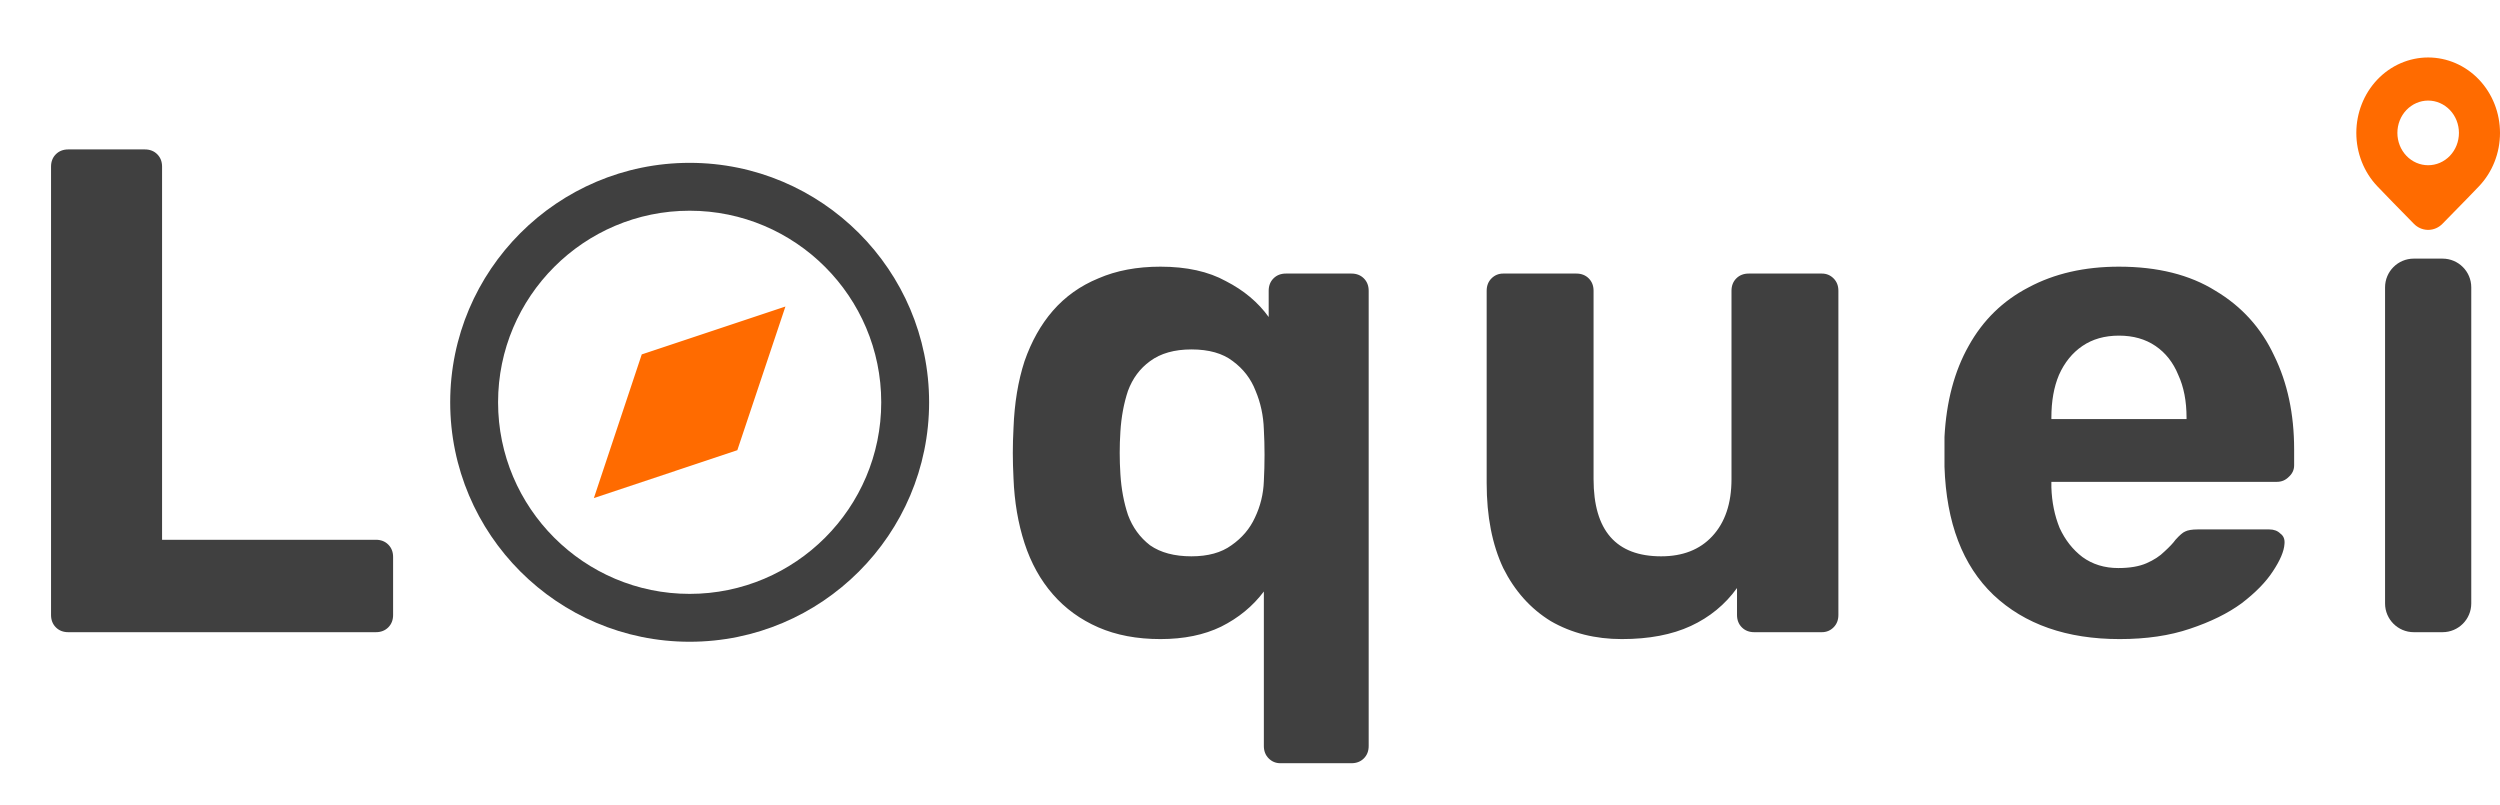
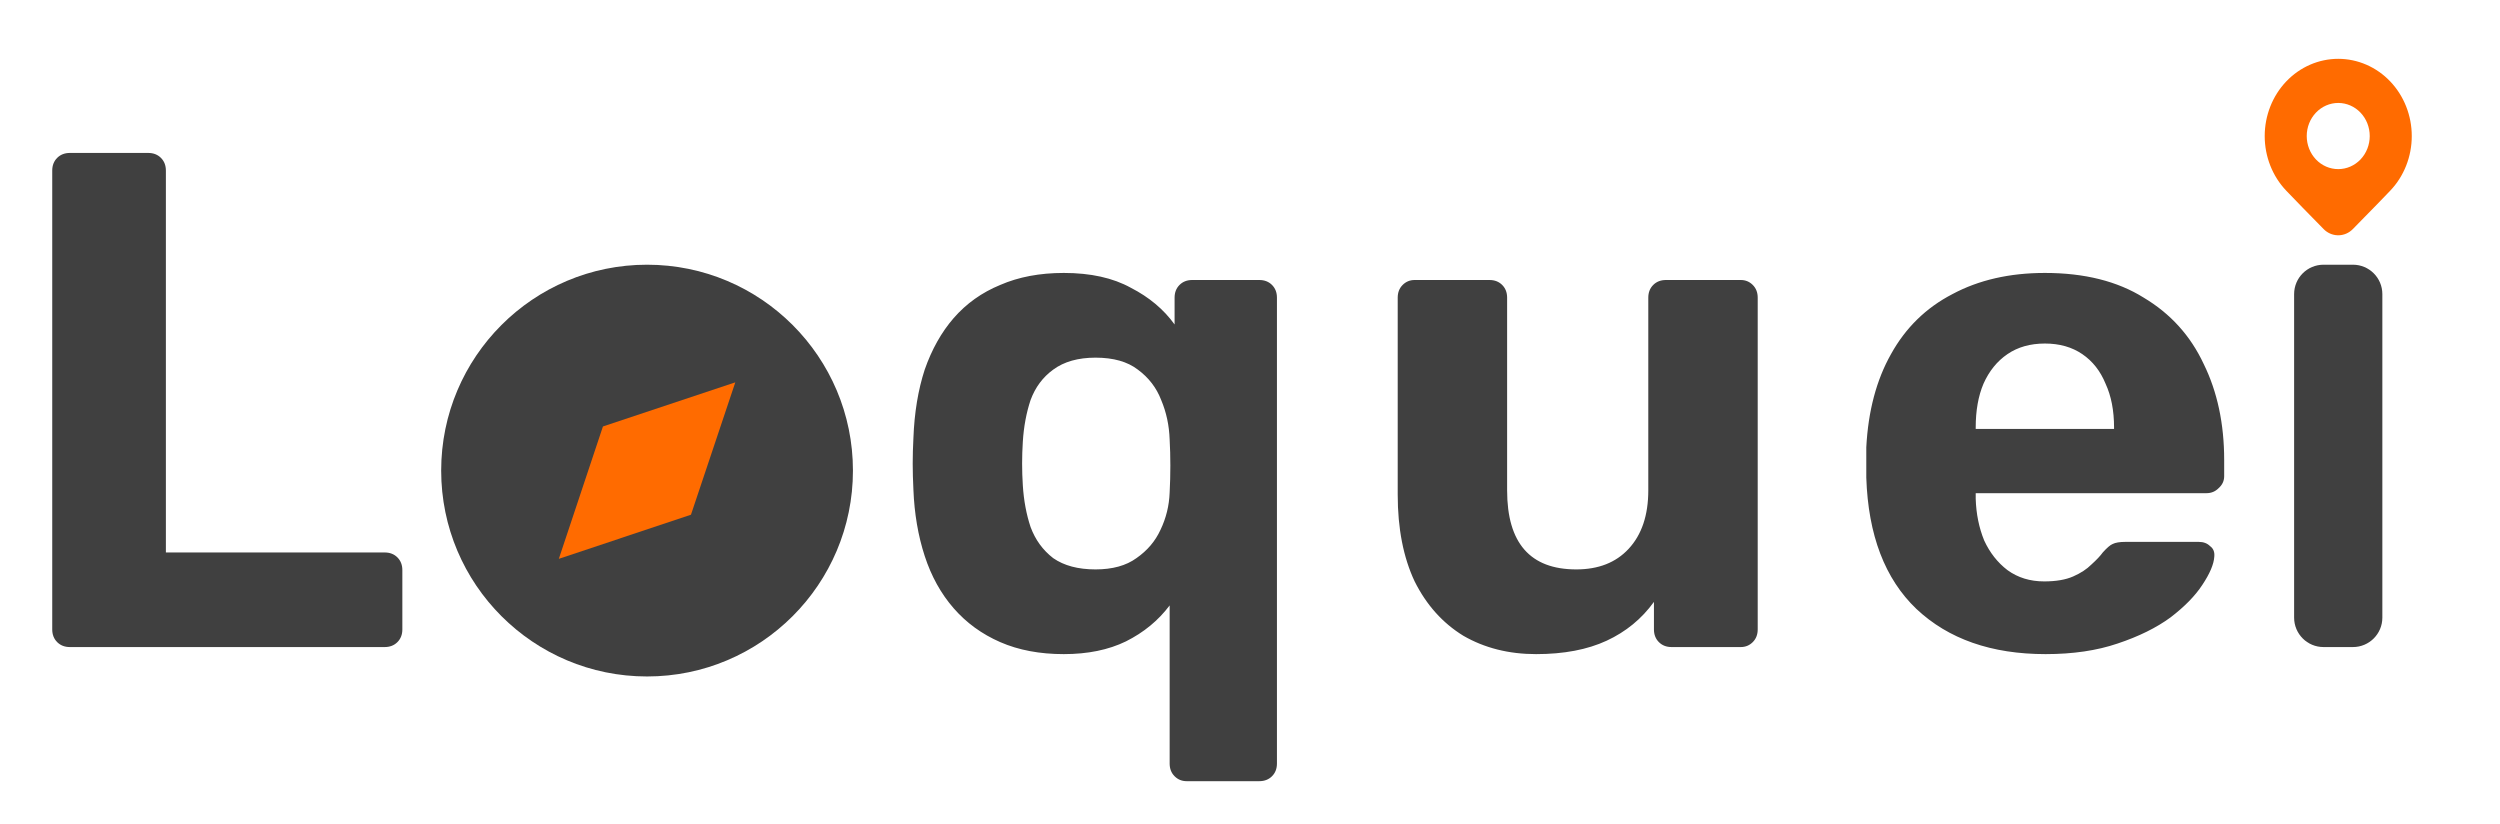
- <svg xmlns="http://www.w3.org/2000/svg" width="87" height="28" viewBox="0 0 87 28" fill="none">
-   <path d="M2.376 22C2.2 22 2.056 21.944 1.944 21.832C1.832 21.72 1.776 21.576 1.776 21.4V5.8C1.776 5.624 1.832 5.48 1.944 5.368C2.056 5.256 2.2 5.2 2.376 5.2H5.04C5.216 5.2 5.36 5.256 5.472 5.368C5.584 5.48 5.64 5.624 5.64 5.8V18.784H13.08C13.256 18.784 13.4 18.84 13.512 18.952C13.624 19.064 13.68 19.208 13.68 19.384V21.4C13.68 21.576 13.624 21.72 13.512 21.832C13.4 21.944 13.256 22 13.08 22H2.376ZM44.558 26.56C44.398 26.56 44.262 26.504 44.15 26.392C44.038 26.28 43.982 26.136 43.982 25.96V20.584C43.598 21.096 43.102 21.504 42.494 21.808C41.902 22.096 41.198 22.24 40.382 22.24C39.566 22.24 38.846 22.104 38.222 21.832C37.598 21.56 37.07 21.176 36.638 20.68C36.206 20.184 35.878 19.592 35.654 18.904C35.43 18.216 35.302 17.464 35.27 16.648C35.254 16.328 35.246 16.032 35.246 15.76C35.246 15.488 35.254 15.2 35.27 14.896C35.302 14.032 35.43 13.256 35.654 12.568C35.894 11.88 36.222 11.296 36.638 10.816C37.07 10.32 37.598 9.944 38.222 9.688C38.846 9.416 39.566 9.28 40.382 9.28C41.294 9.28 42.054 9.448 42.662 9.784C43.286 10.104 43.782 10.52 44.15 11.032V10.12C44.15 9.944 44.206 9.8 44.318 9.688C44.43 9.576 44.574 9.52 44.75 9.52H47.03C47.206 9.52 47.35 9.576 47.462 9.688C47.574 9.8 47.63 9.944 47.63 10.12V25.96C47.63 26.136 47.574 26.28 47.462 26.392C47.35 26.504 47.206 26.56 47.03 26.56H44.558ZM41.462 19.36C42.038 19.36 42.502 19.232 42.854 18.976C43.222 18.72 43.494 18.4 43.67 18.016C43.862 17.616 43.966 17.192 43.982 16.744C43.998 16.44 44.006 16.136 44.006 15.832C44.006 15.528 43.998 15.232 43.982 14.944C43.966 14.464 43.87 14.016 43.694 13.6C43.534 13.184 43.27 12.84 42.902 12.568C42.55 12.296 42.07 12.16 41.462 12.16C40.87 12.16 40.39 12.296 40.022 12.568C39.67 12.824 39.414 13.168 39.254 13.6C39.11 14.032 39.022 14.504 38.99 15.016C38.958 15.512 38.958 16.008 38.99 16.504C39.022 17.016 39.11 17.488 39.254 17.92C39.414 18.352 39.67 18.704 40.022 18.976C40.39 19.232 40.87 19.36 41.462 19.36ZM56.44 22.24C55.512 22.24 54.688 22.032 53.968 21.616C53.264 21.184 52.712 20.568 52.312 19.768C51.928 18.952 51.736 17.968 51.736 16.816V10.12C51.736 9.944 51.792 9.8 51.904 9.688C52.016 9.576 52.152 9.52 52.312 9.52H54.856C55.032 9.52 55.176 9.576 55.288 9.688C55.4 9.8 55.456 9.944 55.456 10.12V16.672C55.456 18.464 56.24 19.36 57.808 19.36C58.56 19.36 59.152 19.128 59.584 18.664C60.032 18.184 60.256 17.52 60.256 16.672V10.12C60.256 9.944 60.312 9.8 60.424 9.688C60.536 9.576 60.68 9.52 60.856 9.52H63.4C63.56 9.52 63.696 9.576 63.808 9.688C63.92 9.8 63.976 9.944 63.976 10.12V21.4C63.976 21.576 63.92 21.72 63.808 21.832C63.696 21.944 63.56 22 63.4 22H61.048C60.872 22 60.728 21.944 60.616 21.832C60.504 21.72 60.448 21.576 60.448 21.4V20.464C60.032 21.04 59.496 21.48 58.84 21.784C58.184 22.088 57.384 22.24 56.44 22.24ZM73.764 22.24C71.924 22.24 70.46 21.728 69.372 20.704C68.3 19.68 67.732 18.192 67.668 16.24C67.668 16.112 67.668 15.944 67.668 15.736C67.668 15.512 67.668 15.336 67.668 15.208C67.732 13.976 68.012 12.92 68.508 12.04C69.004 11.144 69.7 10.464 70.596 10C71.492 9.52 72.54 9.28 73.74 9.28C75.084 9.28 76.204 9.56 77.1 10.12C78.012 10.664 78.692 11.416 79.14 12.376C79.604 13.32 79.836 14.408 79.836 15.64V16.192C79.836 16.352 79.772 16.488 79.644 16.6C79.532 16.712 79.396 16.768 79.236 16.768H71.388C71.388 16.784 71.388 16.816 71.388 16.864C71.388 16.896 71.388 16.928 71.388 16.96C71.404 17.472 71.5 17.944 71.676 18.376C71.868 18.792 72.132 19.128 72.468 19.384C72.82 19.64 73.236 19.768 73.716 19.768C74.116 19.768 74.444 19.712 74.7 19.6C74.956 19.488 75.164 19.352 75.324 19.192C75.5 19.032 75.628 18.896 75.708 18.784C75.852 18.624 75.964 18.528 76.044 18.496C76.14 18.448 76.284 18.424 76.476 18.424H78.972C79.132 18.424 79.26 18.472 79.356 18.568C79.468 18.648 79.516 18.768 79.5 18.928C79.484 19.184 79.348 19.504 79.092 19.888C78.852 20.256 78.492 20.624 78.012 20.992C77.532 21.344 76.932 21.64 76.212 21.88C75.508 22.12 74.692 22.24 73.764 22.24ZM71.388 14.584H76.092V14.536C76.092 13.96 75.996 13.464 75.804 13.048C75.628 12.616 75.364 12.28 75.012 12.04C74.66 11.8 74.236 11.68 73.74 11.68C73.244 11.68 72.82 11.8 72.468 12.04C72.116 12.28 71.844 12.616 71.652 13.048C71.476 13.464 71.388 13.96 71.388 14.536V14.584Z" fill="#404040" />
-   <path d="M24 5.667C19.405 5.667 15.667 9.405 15.667 14C15.667 18.595 19.405 22.333 24 22.333C28.595 22.333 32.333 18.595 32.333 14C32.333 9.405 28.595 5.667 24 5.667ZM24 20.667C20.324 20.667 17.333 17.676 17.333 14C17.333 10.324 20.324 7.333 24 7.333C27.676 7.333 30.667 10.324 30.667 14C30.667 17.676 27.676 20.667 24 20.667Z" fill="#404040" />
-   <path d="M20.667 17.333L25.659 15.667L27.333 10.667L22.333 12.333L20.667 17.333Z" fill="#FF6B00" />
-   <rect x="83" y="9" width="3" height="13" rx="1" fill="#404040" />
-   <path d="M86.268 6.483C86.737 5.991 87 5.323 87 4.626C87 3.93 86.737 3.262 86.268 2.769C86.036 2.525 85.76 2.332 85.457 2.2C85.153 2.068 84.828 2 84.5 2C84.172 2 83.847 2.068 83.543 2.2C83.24 2.332 82.964 2.525 82.732 2.769C82.263 3.262 82 3.93 82 4.626C82 5.323 82.263 5.991 82.732 6.483L83.275 7.045L84.005 7.79L84.052 7.834C84.329 8.069 84.735 8.054 84.995 7.79L85.865 6.901L86.268 6.483V6.483ZM84.5 5.75C84.216 5.75 83.943 5.632 83.742 5.421C83.541 5.21 83.429 4.923 83.429 4.625C83.429 4.327 83.541 4.041 83.742 3.83C83.943 3.619 84.216 3.5 84.5 3.5C84.784 3.5 85.057 3.619 85.258 3.83C85.459 4.041 85.571 4.327 85.571 4.625C85.571 4.923 85.459 5.21 85.258 5.421C85.057 5.632 84.784 5.75 84.5 5.75Z" fill="#FF6B00" />
+ <svg xmlns="http://www.w3.org/2000/svg" width="85" height="28" viewBox="0 0 85 28" fill="none">
+   <path d="M2.376 22C2.2 22 2.056 21.944 1.944 21.832C1.832 21.72 1.776 21.576 1.776 21.4V5.8C1.776 5.624 1.832 5.48 1.944 5.368C2.056 5.256 2.2 5.2 2.376 5.2H5.04C5.216 5.2 5.36 5.256 5.472 5.368C5.584 5.48 5.64 5.624 5.64 5.8V18.784H13.08C13.256 18.784 13.4 18.84 13.512 18.952C13.624 19.064 13.68 19.208 13.68 19.384V21.4C13.68 21.576 13.624 21.72 13.512 21.832C13.4 21.944 13.256 22 13.08 22H2.376Z" fill="#404040" />
+   <path d="M40.344 26.56C40.184 26.56 40.048 26.504 39.936 26.392C39.824 26.28 39.768 26.136 39.768 25.96V20.584C39.384 21.096 38.888 21.504 38.28 21.808C37.688 22.096 36.984 22.24 36.168 22.24C35.352 22.24 34.632 22.104 34.008 21.832C33.384 21.56 32.856 21.176 32.424 20.68C31.992 20.184 31.664 19.592 31.44 18.904C31.216 18.216 31.088 17.464 31.056 16.648C31.04 16.328 31.032 16.032 31.032 15.76C31.032 15.488 31.04 15.2 31.056 14.896C31.088 14.032 31.216 13.256 31.44 12.568C31.68 11.88 32.008 11.296 32.424 10.816C32.856 10.32 33.384 9.944 34.008 9.688C34.632 9.416 35.352 9.28 36.168 9.28C37.08 9.28 37.84 9.448 38.448 9.784C39.072 10.104 39.568 10.52 39.936 11.032V10.12C39.936 9.944 39.992 9.8 40.104 9.688C40.216 9.576 40.36 9.52 40.536 9.52H42.816C42.992 9.52 43.136 9.576 43.248 9.688C43.36 9.8 43.416 9.944 43.416 10.12V25.96C43.416 26.136 43.36 26.28 43.248 26.392C43.136 26.504 42.992 26.56 42.816 26.56H40.344ZM37.248 19.36C37.824 19.36 38.288 19.232 38.64 18.976C39.008 18.72 39.28 18.4 39.456 18.016C39.648 17.616 39.752 17.192 39.768 16.744C39.784 16.44 39.792 16.136 39.792 15.832C39.792 15.528 39.784 15.232 39.768 14.944C39.752 14.464 39.656 14.016 39.48 13.6C39.32 13.184 39.056 12.84 38.688 12.568C38.336 12.296 37.856 12.16 37.248 12.16C36.656 12.16 36.176 12.296 35.808 12.568C35.456 12.824 35.2 13.168 35.04 13.6C34.896 14.032 34.808 14.504 34.776 15.016C34.744 15.512 34.744 16.008 34.776 16.504C34.808 17.016 34.896 17.488 35.04 17.92C35.2 18.352 35.456 18.704 35.808 18.976C36.176 19.232 36.656 19.36 37.248 19.36ZM52.226 22.24C51.298 22.24 50.474 22.032 49.754 21.616C49.05 21.184 48.498 20.568 48.098 19.768C47.714 18.952 47.522 17.968 47.522 16.816V10.12C47.522 9.944 47.578 9.8 47.69 9.688C47.802 9.576 47.938 9.52 48.098 9.52H50.642C50.818 9.52 50.962 9.576 51.074 9.688C51.186 9.8 51.242 9.944 51.242 10.12V16.672C51.242 18.464 52.026 19.36 53.594 19.36C54.346 19.36 54.938 19.128 55.37 18.664C55.818 18.184 56.042 17.52 56.042 16.672V10.12C56.042 9.944 56.098 9.8 56.21 9.688C56.322 9.576 56.466 9.52 56.642 9.52H59.186C59.346 9.52 59.482 9.576 59.594 9.688C59.706 9.8 59.762 9.944 59.762 10.12V21.4C59.762 21.576 59.706 21.72 59.594 21.832C59.482 21.944 59.346 22 59.186 22H56.834C56.658 22 56.514 21.944 56.402 21.832C56.29 21.72 56.234 21.576 56.234 21.4V20.464C55.818 21.04 55.282 21.48 54.626 21.784C53.97 22.088 53.17 22.24 52.226 22.24ZM69.55 22.24C67.71 22.24 66.246 21.728 65.158 20.704C64.086 19.68 63.518 18.192 63.454 16.24C63.454 16.112 63.454 15.944 63.454 15.736C63.454 15.512 63.454 15.336 63.454 15.208C63.518 13.976 63.798 12.92 64.294 12.04C64.79 11.144 65.486 10.464 66.382 10C67.278 9.52 68.326 9.28 69.526 9.28C70.87 9.28 71.99 9.56 72.886 10.12C73.798 10.664 74.478 11.416 74.926 12.376C75.39 13.32 75.622 14.408 75.622 15.64V16.192C75.622 16.352 75.558 16.488 75.43 16.6C75.318 16.712 75.182 16.768 75.022 16.768H67.174C67.174 16.784 67.174 16.816 67.174 16.864C67.174 16.896 67.174 16.928 67.174 16.96C67.19 17.472 67.286 17.944 67.462 18.376C67.654 18.792 67.918 19.128 68.254 19.384C68.606 19.64 69.022 19.768 69.502 19.768C69.902 19.768 70.23 19.712 70.486 19.6C70.742 19.488 70.95 19.352 71.11 19.192C71.286 19.032 71.414 18.896 71.494 18.784C71.638 18.624 71.75 18.528 71.83 18.496C71.926 18.448 72.07 18.424 72.262 18.424H74.758C74.918 18.424 75.046 18.472 75.142 18.568C75.254 18.648 75.302 18.768 75.286 18.928C75.27 19.184 75.134 19.504 74.878 19.888C74.638 20.256 74.278 20.624 73.798 20.992C73.318 21.344 72.718 21.64 71.998 21.88C71.294 22.12 70.478 22.24 69.55 22.24ZM67.174 14.584H71.878V14.536C71.878 13.96 71.782 13.464 71.59 13.048C71.414 12.616 71.15 12.28 70.798 12.04C70.446 11.8 70.022 11.68 69.526 11.68C69.03 11.68 68.606 11.8 68.254 12.04C67.902 12.28 67.63 12.616 67.438 13.048C67.262 13.464 67.174 13.96 67.174 14.536V14.584Z" fill="#404040" />
+   <circle cx="22" cy="16" r="7" fill="#404040" />
+   <path d="M19 19L23.493 17.5L25 13L20.5 14.5L19 19Z" fill="#FF6B00" />
+   <rect x="78" y="9" width="3" height="13" rx="1" fill="#404040" />
+   <path d="M81.268 6.483C81.737 5.991 82 5.323 82 4.626C82 3.93 81.737 3.262 81.268 2.769C81.036 2.525 80.76 2.332 80.457 2.2C80.153 2.068 79.828 2 79.5 2C79.172 2 78.847 2.068 78.543 2.2C78.24 2.332 77.964 2.525 77.732 2.769C77.263 3.262 77 3.93 77 4.626C77 5.323 77.263 5.991 77.732 6.483L78.275 7.045L79.005 7.79L79.052 7.834C79.329 8.069 79.735 8.054 79.995 7.79L80.865 6.901L81.268 6.483V6.483ZM79.5 5.75C79.216 5.75 78.943 5.632 78.742 5.421C78.541 5.21 78.429 4.923 78.429 4.625C78.429 4.327 78.541 4.041 78.742 3.83C78.943 3.619 79.216 3.5 79.5 3.5C79.784 3.5 80.057 3.619 80.258 3.83C80.459 4.041 80.571 4.327 80.571 4.625C80.571 4.923 80.459 5.21 80.258 5.421C80.057 5.632 79.784 5.75 79.5 5.75Z" fill="#FF6B00" />
</svg>
